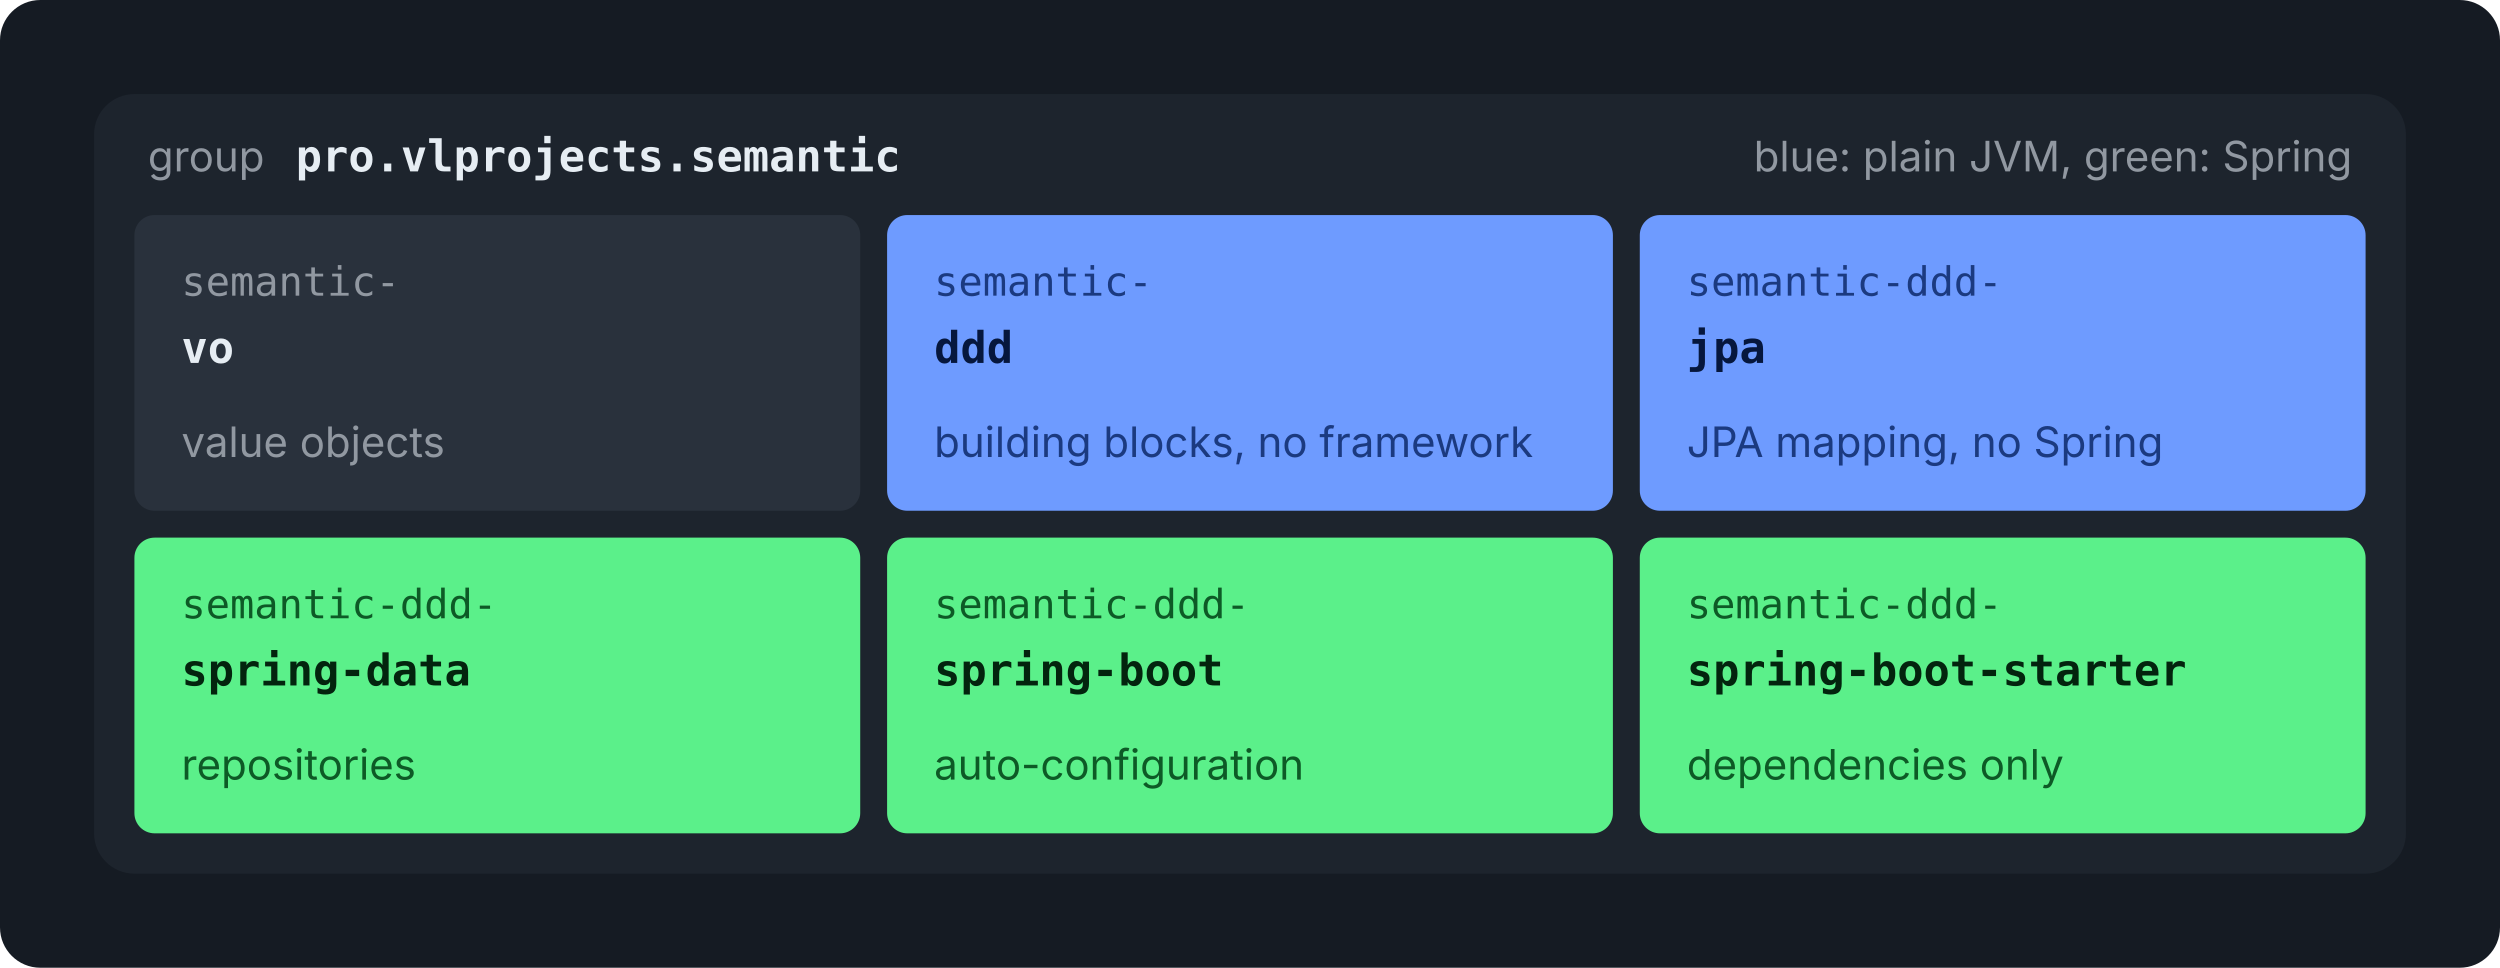
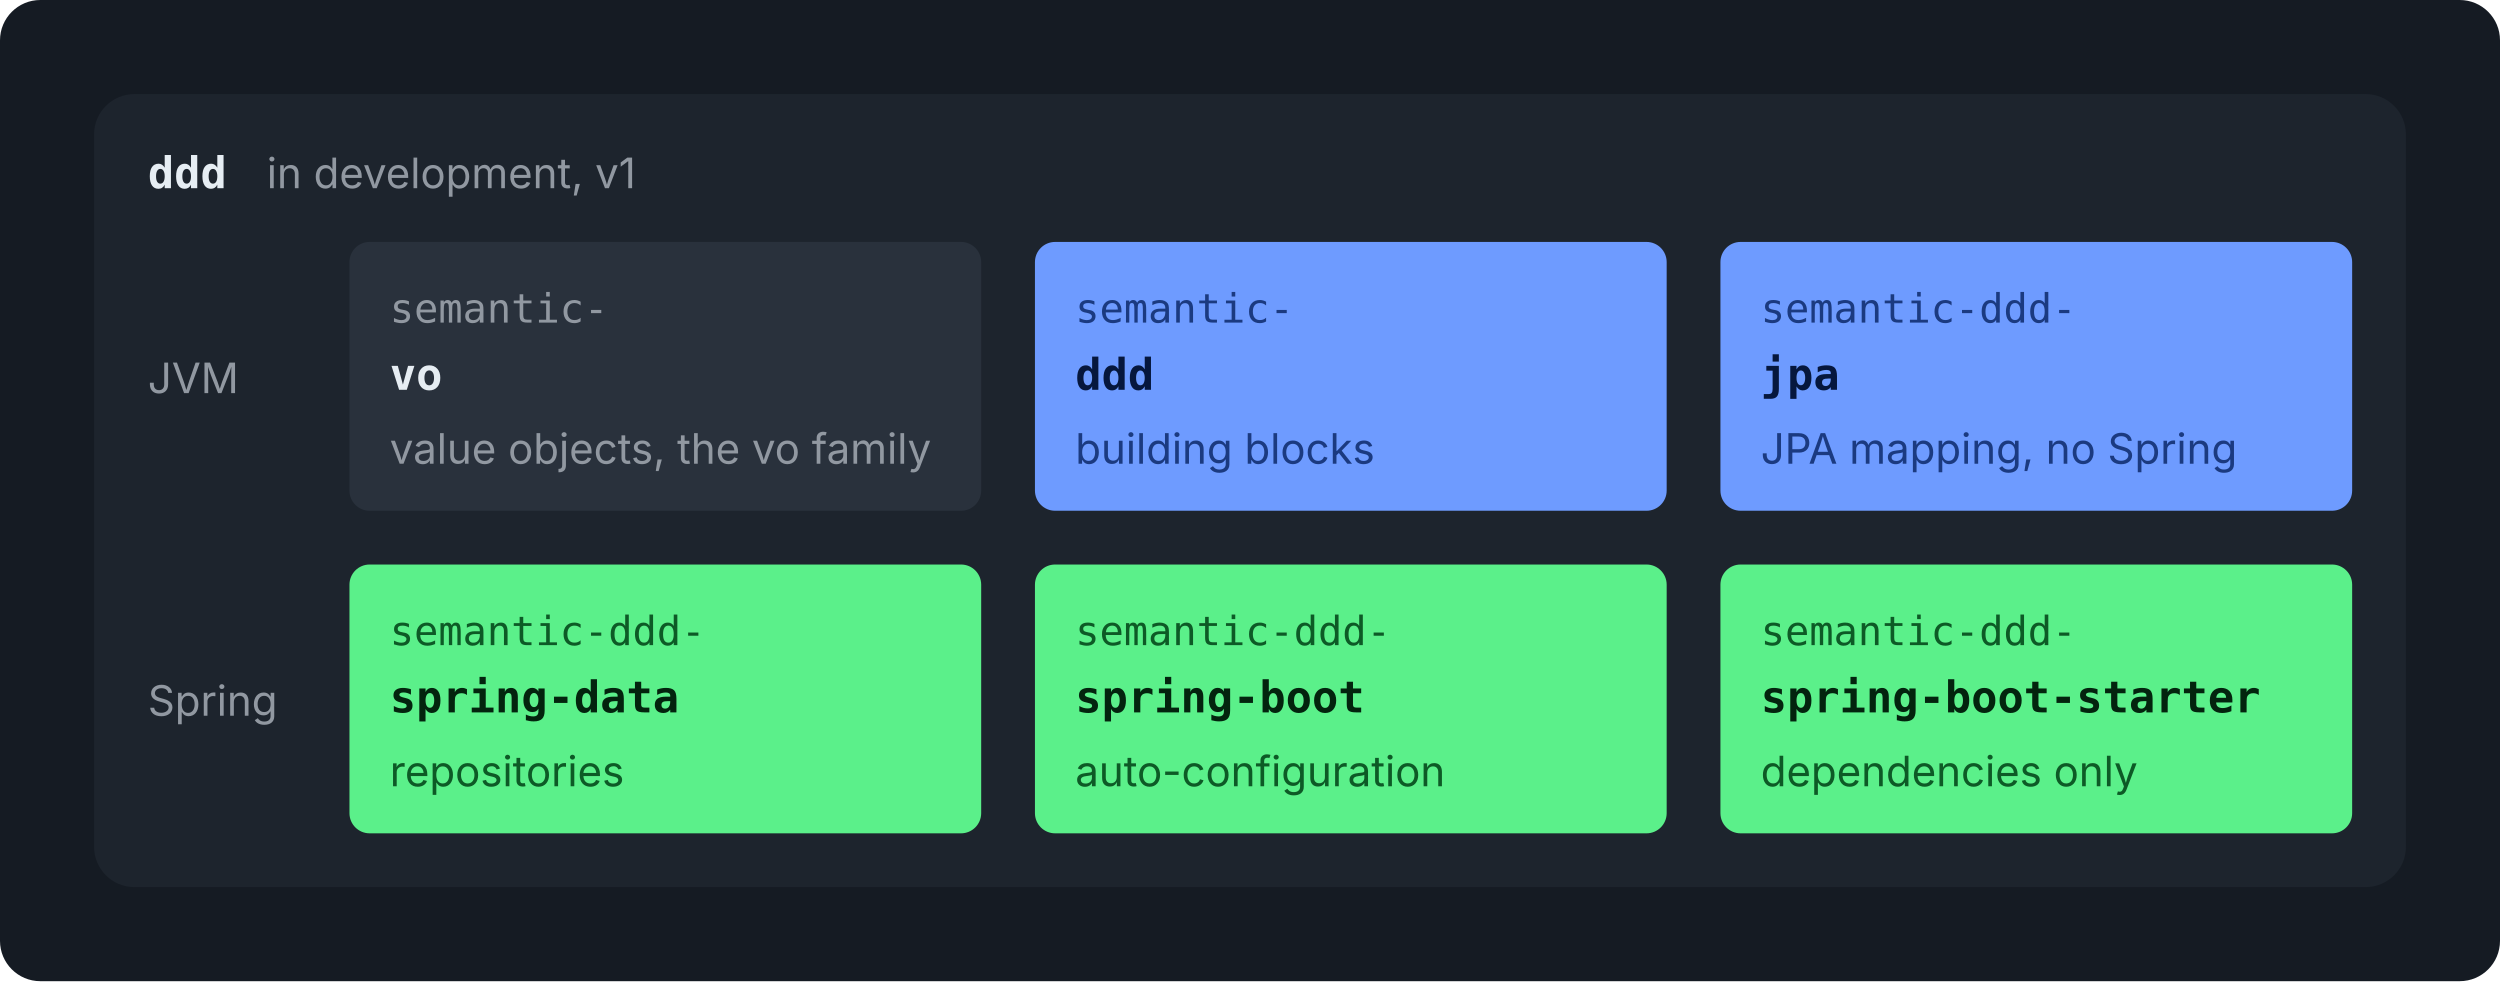
- <svg xmlns="http://www.w3.org/2000/svg" viewBox="0 0 744 288" width="744" height="288" role="img">
-   <rect width="744" height="288" rx="12" fill="#151B23" />
+ <svg xmlns="http://www.w3.org/2000/svg" viewBox="0 0 744 292" width="744" height="292" role="img">
+   <rect width="744" height="292" rx="12" fill="#151B23" />
  <g transform="translate(12,12)">
-     <rect x="16.0" y="16.0" width="688.0" height="232.0" rx="12" fill="#1D242D" />
-     <text x="32.0" y="39.0" font-family="-apple-system, BlinkMacSystemFont, 'Segoe UI', Inter, Helvetica, Arial, sans-serif" font-size="12.5" font-weight="400" fill="#9198A1" text-anchor="start">group</text>
-     <text x="76.0" y="39.0" font-family="ui-monospace, SFMono-Regular, 'SF Mono', Menlo, Consolas, monospace" font-size="13" font-weight="600" fill="#E6EDF3" text-anchor="start">pro.vlprojects.semantic</text>
-     <text x="688.0" y="39.0" font-family="-apple-system, BlinkMacSystemFont, 'Segoe UI', Inter, Helvetica, Arial, sans-serif" font-size="12.5" font-weight="400" fill="#9198A1" text-anchor="end">blue: plain JVM, green: Spring</text>
-     <rect x="28.0" y="52.0" width="216.0" height="88.0" rx="6" fill="#29313C" />
-     <text x="42.0" y="76.0" font-family="ui-monospace, SFMono-Regular, 'SF Mono', Menlo, Consolas, monospace" font-size="12" font-weight="400" fill="#9198A1" text-anchor="start">semantic-</text>
-     <text x="42.0" y="96.0" font-family="ui-monospace, SFMono-Regular, 'SF Mono', Menlo, Consolas, monospace" font-size="13" font-weight="600" fill="#E6EDF3" text-anchor="start">vo</text>
-     <text x="42.0" y="124.0" font-family="-apple-system, BlinkMacSystemFont, 'Segoe UI', Inter, Helvetica, Arial, sans-serif" font-size="12.5" font-weight="400" fill="#9198A1" text-anchor="start">value objects</text>
-     <rect x="252.0" y="52.0" width="216.0" height="88.0" rx="6" fill="#6E9BFF" />
-     <text x="266.0" y="76.0" font-family="ui-monospace, SFMono-Regular, 'SF Mono', Menlo, Consolas, monospace" font-size="12" font-weight="400" fill="#1B3A80" text-anchor="start">semantic-</text>
-     <text x="266.0" y="96.0" font-family="ui-monospace, SFMono-Regular, 'SF Mono', Menlo, Consolas, monospace" font-size="13" font-weight="600" fill="#06173D" text-anchor="start">ddd</text>
-     <text x="266.0" y="124.0" font-family="-apple-system, BlinkMacSystemFont, 'Segoe UI', Inter, Helvetica, Arial, sans-serif" font-size="12.5" font-weight="400" fill="#1B3A80" text-anchor="start">building blocks, no framework</text>
-     <rect x="476.0" y="52.0" width="216.0" height="88.0" rx="6" fill="#6E9BFF" />
-     <text x="490.0" y="76.0" font-family="ui-monospace, SFMono-Regular, 'SF Mono', Menlo, Consolas, monospace" font-size="12" font-weight="400" fill="#1B3A80" text-anchor="start">semantic-ddd-</text>
-     <text x="490.0" y="96.0" font-family="ui-monospace, SFMono-Regular, 'SF Mono', Menlo, Consolas, monospace" font-size="13" font-weight="600" fill="#06173D" text-anchor="start">jpa</text>
-     <text x="490.0" y="124.0" font-family="-apple-system, BlinkMacSystemFont, 'Segoe UI', Inter, Helvetica, Arial, sans-serif" font-size="12.5" font-weight="400" fill="#1B3A80" text-anchor="start">JPA mapping, no Spring</text>
-     <rect x="28.0" y="148.0" width="216.0" height="88.0" rx="6" fill="#5BF08A" />
-     <text x="42.0" y="172.0" font-family="ui-monospace, SFMono-Regular, 'SF Mono', Menlo, Consolas, monospace" font-size="12" font-weight="400" fill="#0D5A26" text-anchor="start">semantic-ddd-</text>
-     <text x="42.0" y="192.0" font-family="ui-monospace, SFMono-Regular, 'SF Mono', Menlo, Consolas, monospace" font-size="13" font-weight="600" fill="#03240E" text-anchor="start">spring-data</text>
-     <text x="42.0" y="220.0" font-family="-apple-system, BlinkMacSystemFont, 'Segoe UI', Inter, Helvetica, Arial, sans-serif" font-size="12.5" font-weight="400" fill="#0D5A26" text-anchor="start">repositories</text>
-     <rect x="252.0" y="148.0" width="216.0" height="88.0" rx="6" fill="#5BF08A" />
-     <text x="266.0" y="172.0" font-family="ui-monospace, SFMono-Regular, 'SF Mono', Menlo, Consolas, monospace" font-size="12" font-weight="400" fill="#0D5A26" text-anchor="start">semantic-ddd-</text>
-     <text x="266.0" y="192.0" font-family="ui-monospace, SFMono-Regular, 'SF Mono', Menlo, Consolas, monospace" font-size="13" font-weight="600" fill="#03240E" text-anchor="start">spring-boot</text>
-     <text x="266.0" y="220.0" font-family="-apple-system, BlinkMacSystemFont, 'Segoe UI', Inter, Helvetica, Arial, sans-serif" font-size="12.5" font-weight="400" fill="#0D5A26" text-anchor="start">auto-configuration</text>
-     <rect x="476.0" y="148.0" width="216.0" height="88.0" rx="6" fill="#5BF08A" />
-     <text x="490.0" y="172.0" font-family="ui-monospace, SFMono-Regular, 'SF Mono', Menlo, Consolas, monospace" font-size="12" font-weight="400" fill="#0D5A26" text-anchor="start">semantic-ddd-</text>
-     <text x="490.0" y="192.0" font-family="ui-monospace, SFMono-Regular, 'SF Mono', Menlo, Consolas, monospace" font-size="13" font-weight="600" fill="#03240E" text-anchor="start">spring-boot-starter</text>
-     <text x="490.0" y="220.0" font-family="-apple-system, BlinkMacSystemFont, 'Segoe UI', Inter, Helvetica, Arial, sans-serif" font-size="12.5" font-weight="400" fill="#0D5A26" text-anchor="start">dependencies only</text>
+     <rect x="16.0" y="16.0" width="688.0" height="236.0" rx="12" fill="#1D242D" />
+     <text x="32.0" y="44.0" font-family="ui-monospace, SFMono-Regular, 'SF Mono', Menlo, Consolas, monospace" font-size="13" font-weight="600" fill="#E6EDF3" text-anchor="start">ddd</text>
+     <text x="67.4" y="44.0" font-family="-apple-system, BlinkMacSystemFont, 'Segoe UI', Inter, Helvetica, Arial, sans-serif" font-size="12.5" font-weight="400" fill="#9198A1" text-anchor="start">in development, v1</text>
+     <text x="32.0" y="105.0" font-family="-apple-system, BlinkMacSystemFont, 'Segoe UI', Inter, Helvetica, Arial, sans-serif" font-size="12.5" font-weight="400" fill="#9198A1" text-anchor="start">JVM</text>
+     <rect x="92.0" y="60.0" width="188.0" height="80.0" rx="6" fill="#29313C" />
+     <text x="104.0" y="84.0" font-family="ui-monospace, SFMono-Regular, 'SF Mono', Menlo, Consolas, monospace" font-size="12" font-weight="400" fill="#9198A1" text-anchor="start">semantic-</text>
+     <text x="104.0" y="104.0" font-family="ui-monospace, SFMono-Regular, 'SF Mono', Menlo, Consolas, monospace" font-size="13" font-weight="600" fill="#E6EDF3" text-anchor="start">vo</text>
+     <text x="104.0" y="126.0" font-family="-apple-system, BlinkMacSystemFont, 'Segoe UI', Inter, Helvetica, Arial, sans-serif" font-size="12.5" font-weight="400" fill="#9198A1" text-anchor="start">value objects, the vo family</text>
+     <rect x="296.0" y="60.0" width="188.0" height="80.0" rx="6" fill="#6E9BFF" />
+     <text x="308.0" y="84.0" font-family="ui-monospace, SFMono-Regular, 'SF Mono', Menlo, Consolas, monospace" font-size="12" font-weight="400" fill="#1B3A80" text-anchor="start">semantic-</text>
+     <text x="308.0" y="104.0" font-family="ui-monospace, SFMono-Regular, 'SF Mono', Menlo, Consolas, monospace" font-size="13" font-weight="600" fill="#06173D" text-anchor="start">ddd</text>
+     <text x="308.0" y="126.0" font-family="-apple-system, BlinkMacSystemFont, 'Segoe UI', Inter, Helvetica, Arial, sans-serif" font-size="12.5" font-weight="400" fill="#1B3A80" text-anchor="start">building blocks</text>
+     <rect x="500.0" y="60.0" width="188.0" height="80.0" rx="6" fill="#6E9BFF" />
+     <text x="512.0" y="84.0" font-family="ui-monospace, SFMono-Regular, 'SF Mono', Menlo, Consolas, monospace" font-size="12" font-weight="400" fill="#1B3A80" text-anchor="start">semantic-ddd-</text>
+     <text x="512.0" y="104.0" font-family="ui-monospace, SFMono-Regular, 'SF Mono', Menlo, Consolas, monospace" font-size="13" font-weight="600" fill="#06173D" text-anchor="start">jpa</text>
+     <text x="512.0" y="126.0" font-family="-apple-system, BlinkMacSystemFont, 'Segoe UI', Inter, Helvetica, Arial, sans-serif" font-size="12.5" font-weight="400" fill="#1B3A80" text-anchor="start">JPA mapping, no Spring</text>
+     <text x="32.0" y="201.0" font-family="-apple-system, BlinkMacSystemFont, 'Segoe UI', Inter, Helvetica, Arial, sans-serif" font-size="12.5" font-weight="400" fill="#9198A1" text-anchor="start">Spring</text>
+     <rect x="92.0" y="156.0" width="188.0" height="80.0" rx="6" fill="#5BF08A" />
+     <text x="104.0" y="180.0" font-family="ui-monospace, SFMono-Regular, 'SF Mono', Menlo, Consolas, monospace" font-size="12" font-weight="400" fill="#0D5A26" text-anchor="start">semantic-ddd-</text>
+     <text x="104.0" y="200.0" font-family="ui-monospace, SFMono-Regular, 'SF Mono', Menlo, Consolas, monospace" font-size="13" font-weight="600" fill="#03240E" text-anchor="start">spring-data</text>
+     <text x="104.0" y="222.0" font-family="-apple-system, BlinkMacSystemFont, 'Segoe UI', Inter, Helvetica, Arial, sans-serif" font-size="12.5" font-weight="400" fill="#0D5A26" text-anchor="start">repositories</text>
+     <rect x="296.0" y="156.0" width="188.0" height="80.0" rx="6" fill="#5BF08A" />
+     <text x="308.0" y="180.0" font-family="ui-monospace, SFMono-Regular, 'SF Mono', Menlo, Consolas, monospace" font-size="12" font-weight="400" fill="#0D5A26" text-anchor="start">semantic-ddd-</text>
+     <text x="308.0" y="200.0" font-family="ui-monospace, SFMono-Regular, 'SF Mono', Menlo, Consolas, monospace" font-size="13" font-weight="600" fill="#03240E" text-anchor="start">spring-boot</text>
+     <text x="308.0" y="222.0" font-family="-apple-system, BlinkMacSystemFont, 'Segoe UI', Inter, Helvetica, Arial, sans-serif" font-size="12.5" font-weight="400" fill="#0D5A26" text-anchor="start">auto-configuration</text>
+     <rect x="500.0" y="156.0" width="188.0" height="80.0" rx="6" fill="#5BF08A" />
+     <text x="512.0" y="180.0" font-family="ui-monospace, SFMono-Regular, 'SF Mono', Menlo, Consolas, monospace" font-size="12" font-weight="400" fill="#0D5A26" text-anchor="start">semantic-ddd-</text>
+     <text x="512.0" y="200.0" font-family="ui-monospace, SFMono-Regular, 'SF Mono', Menlo, Consolas, monospace" font-size="13" font-weight="600" fill="#03240E" text-anchor="start">spring-boot-starter</text>
+     <text x="512.0" y="222.0" font-family="-apple-system, BlinkMacSystemFont, 'Segoe UI', Inter, Helvetica, Arial, sans-serif" font-size="12.5" font-weight="400" fill="#0D5A26" text-anchor="start">dependencies only</text>
  </g>
</svg>
